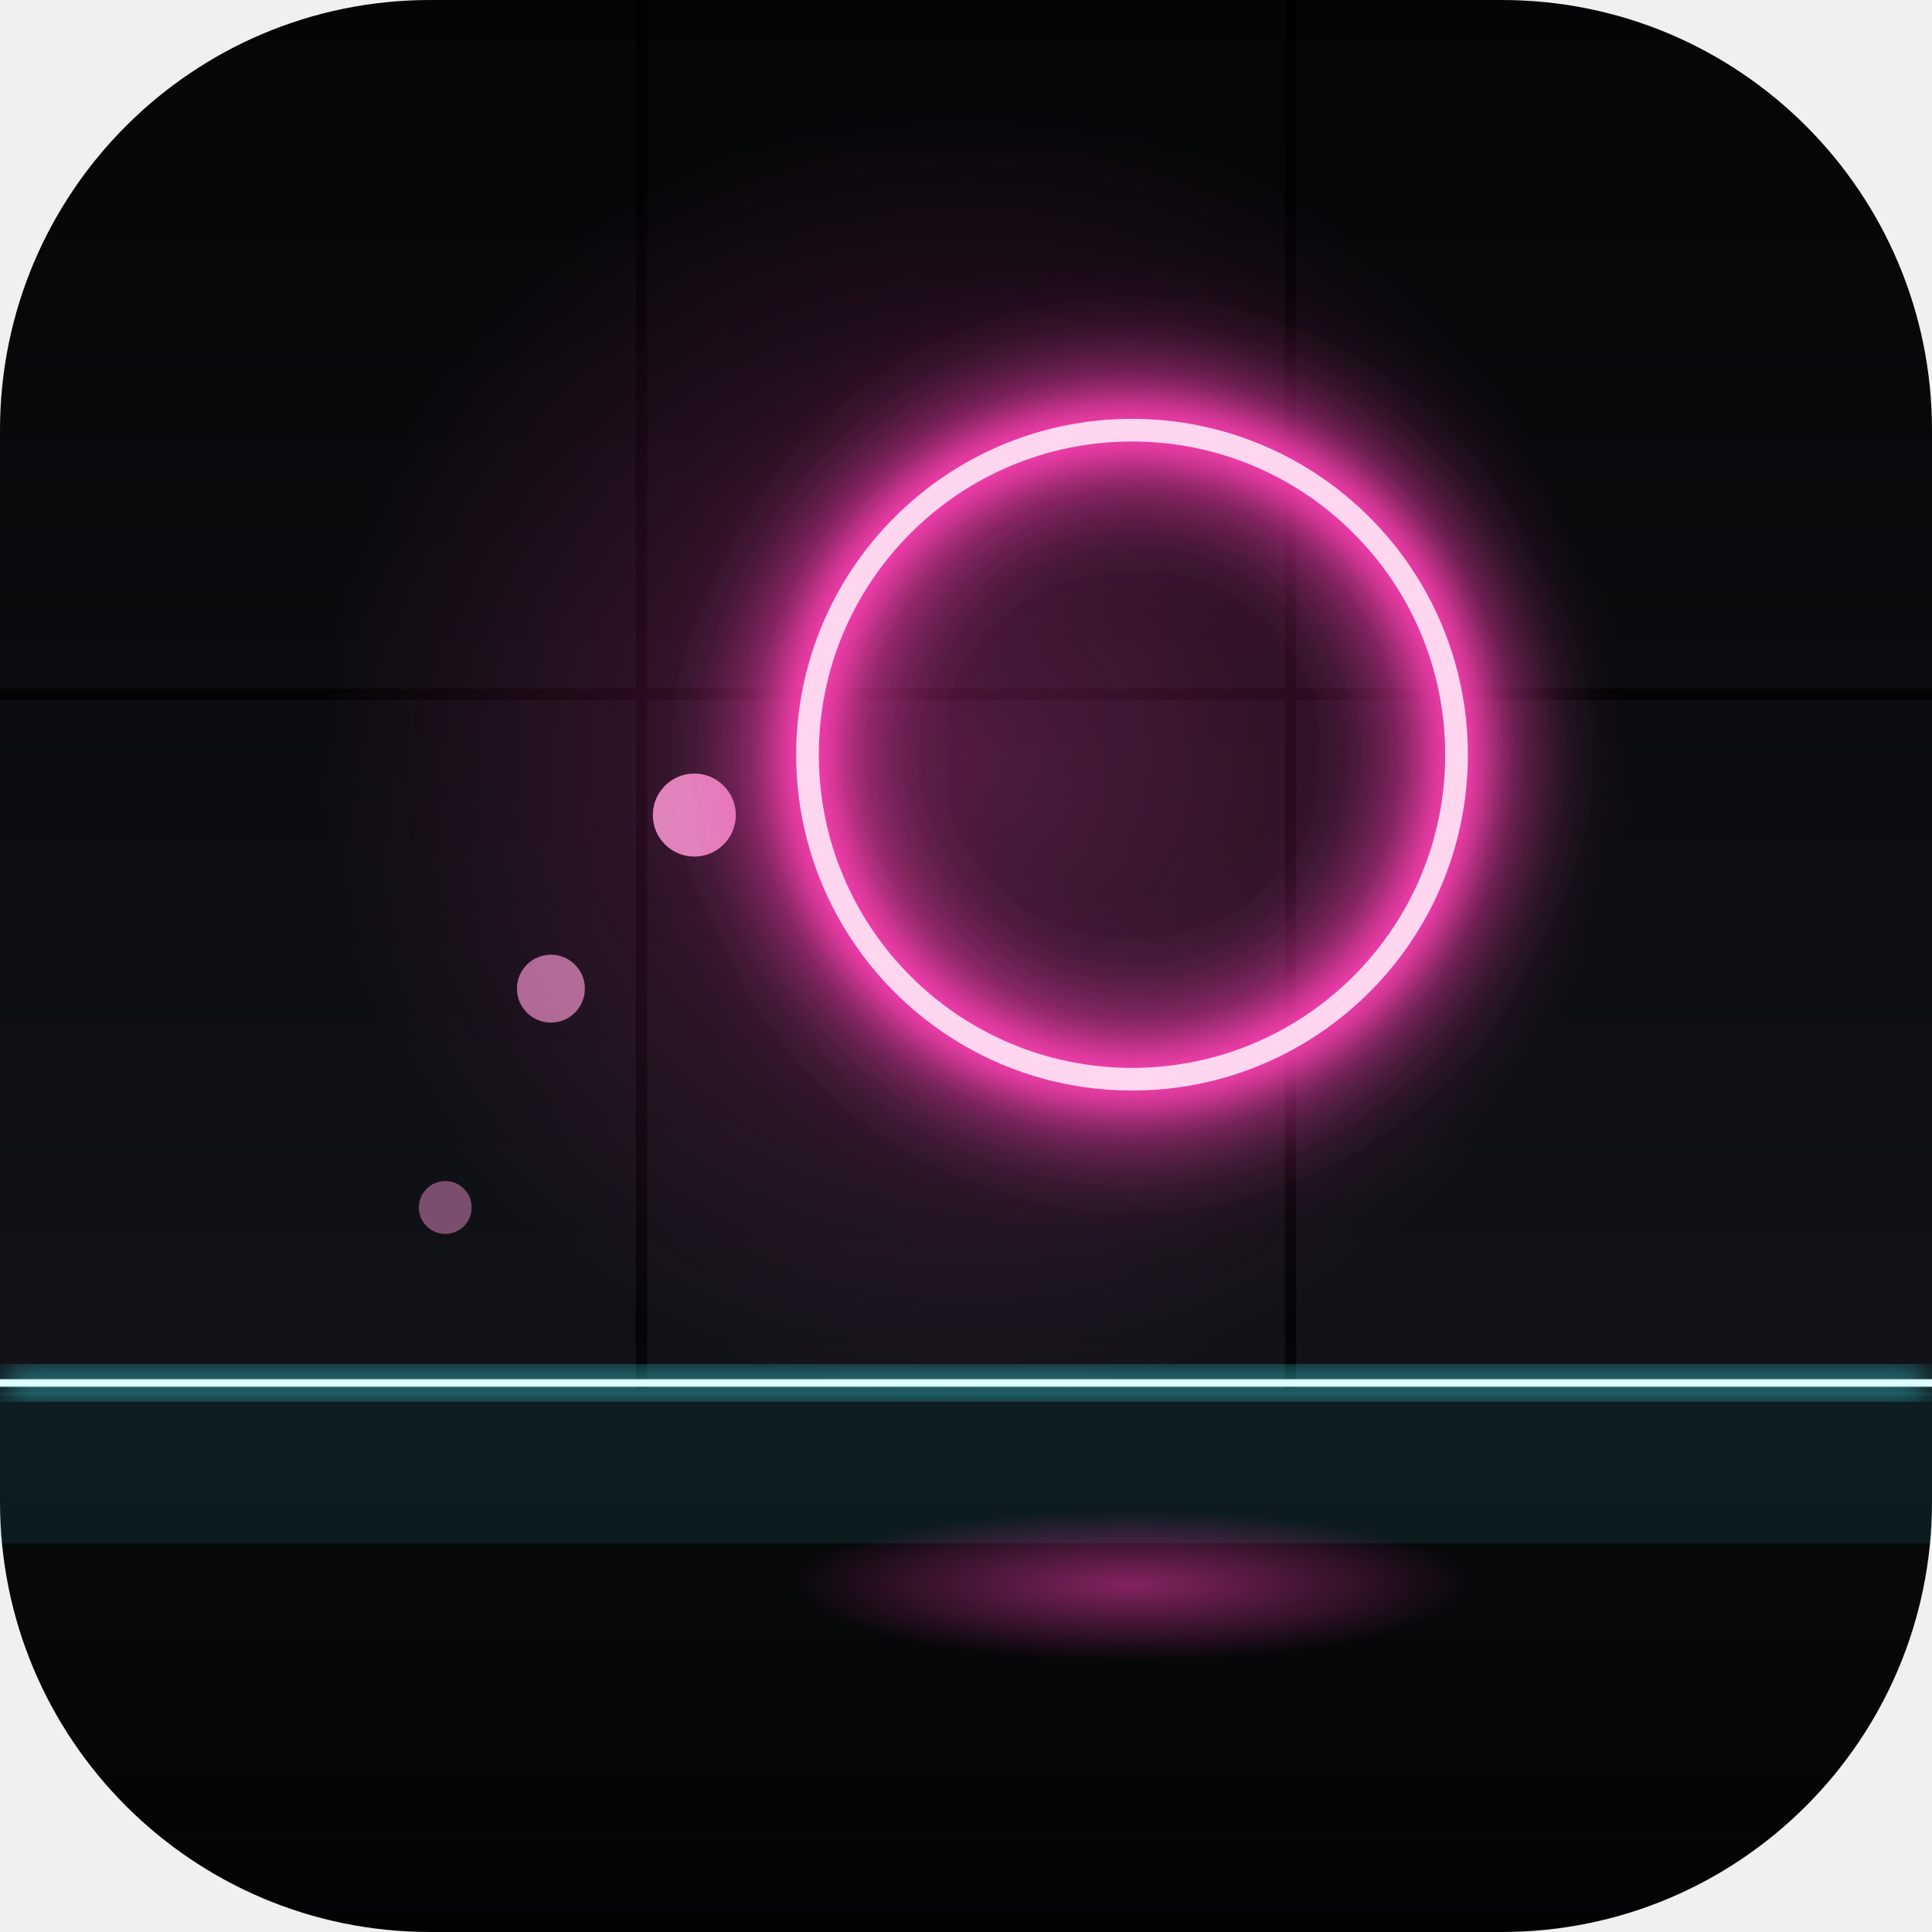
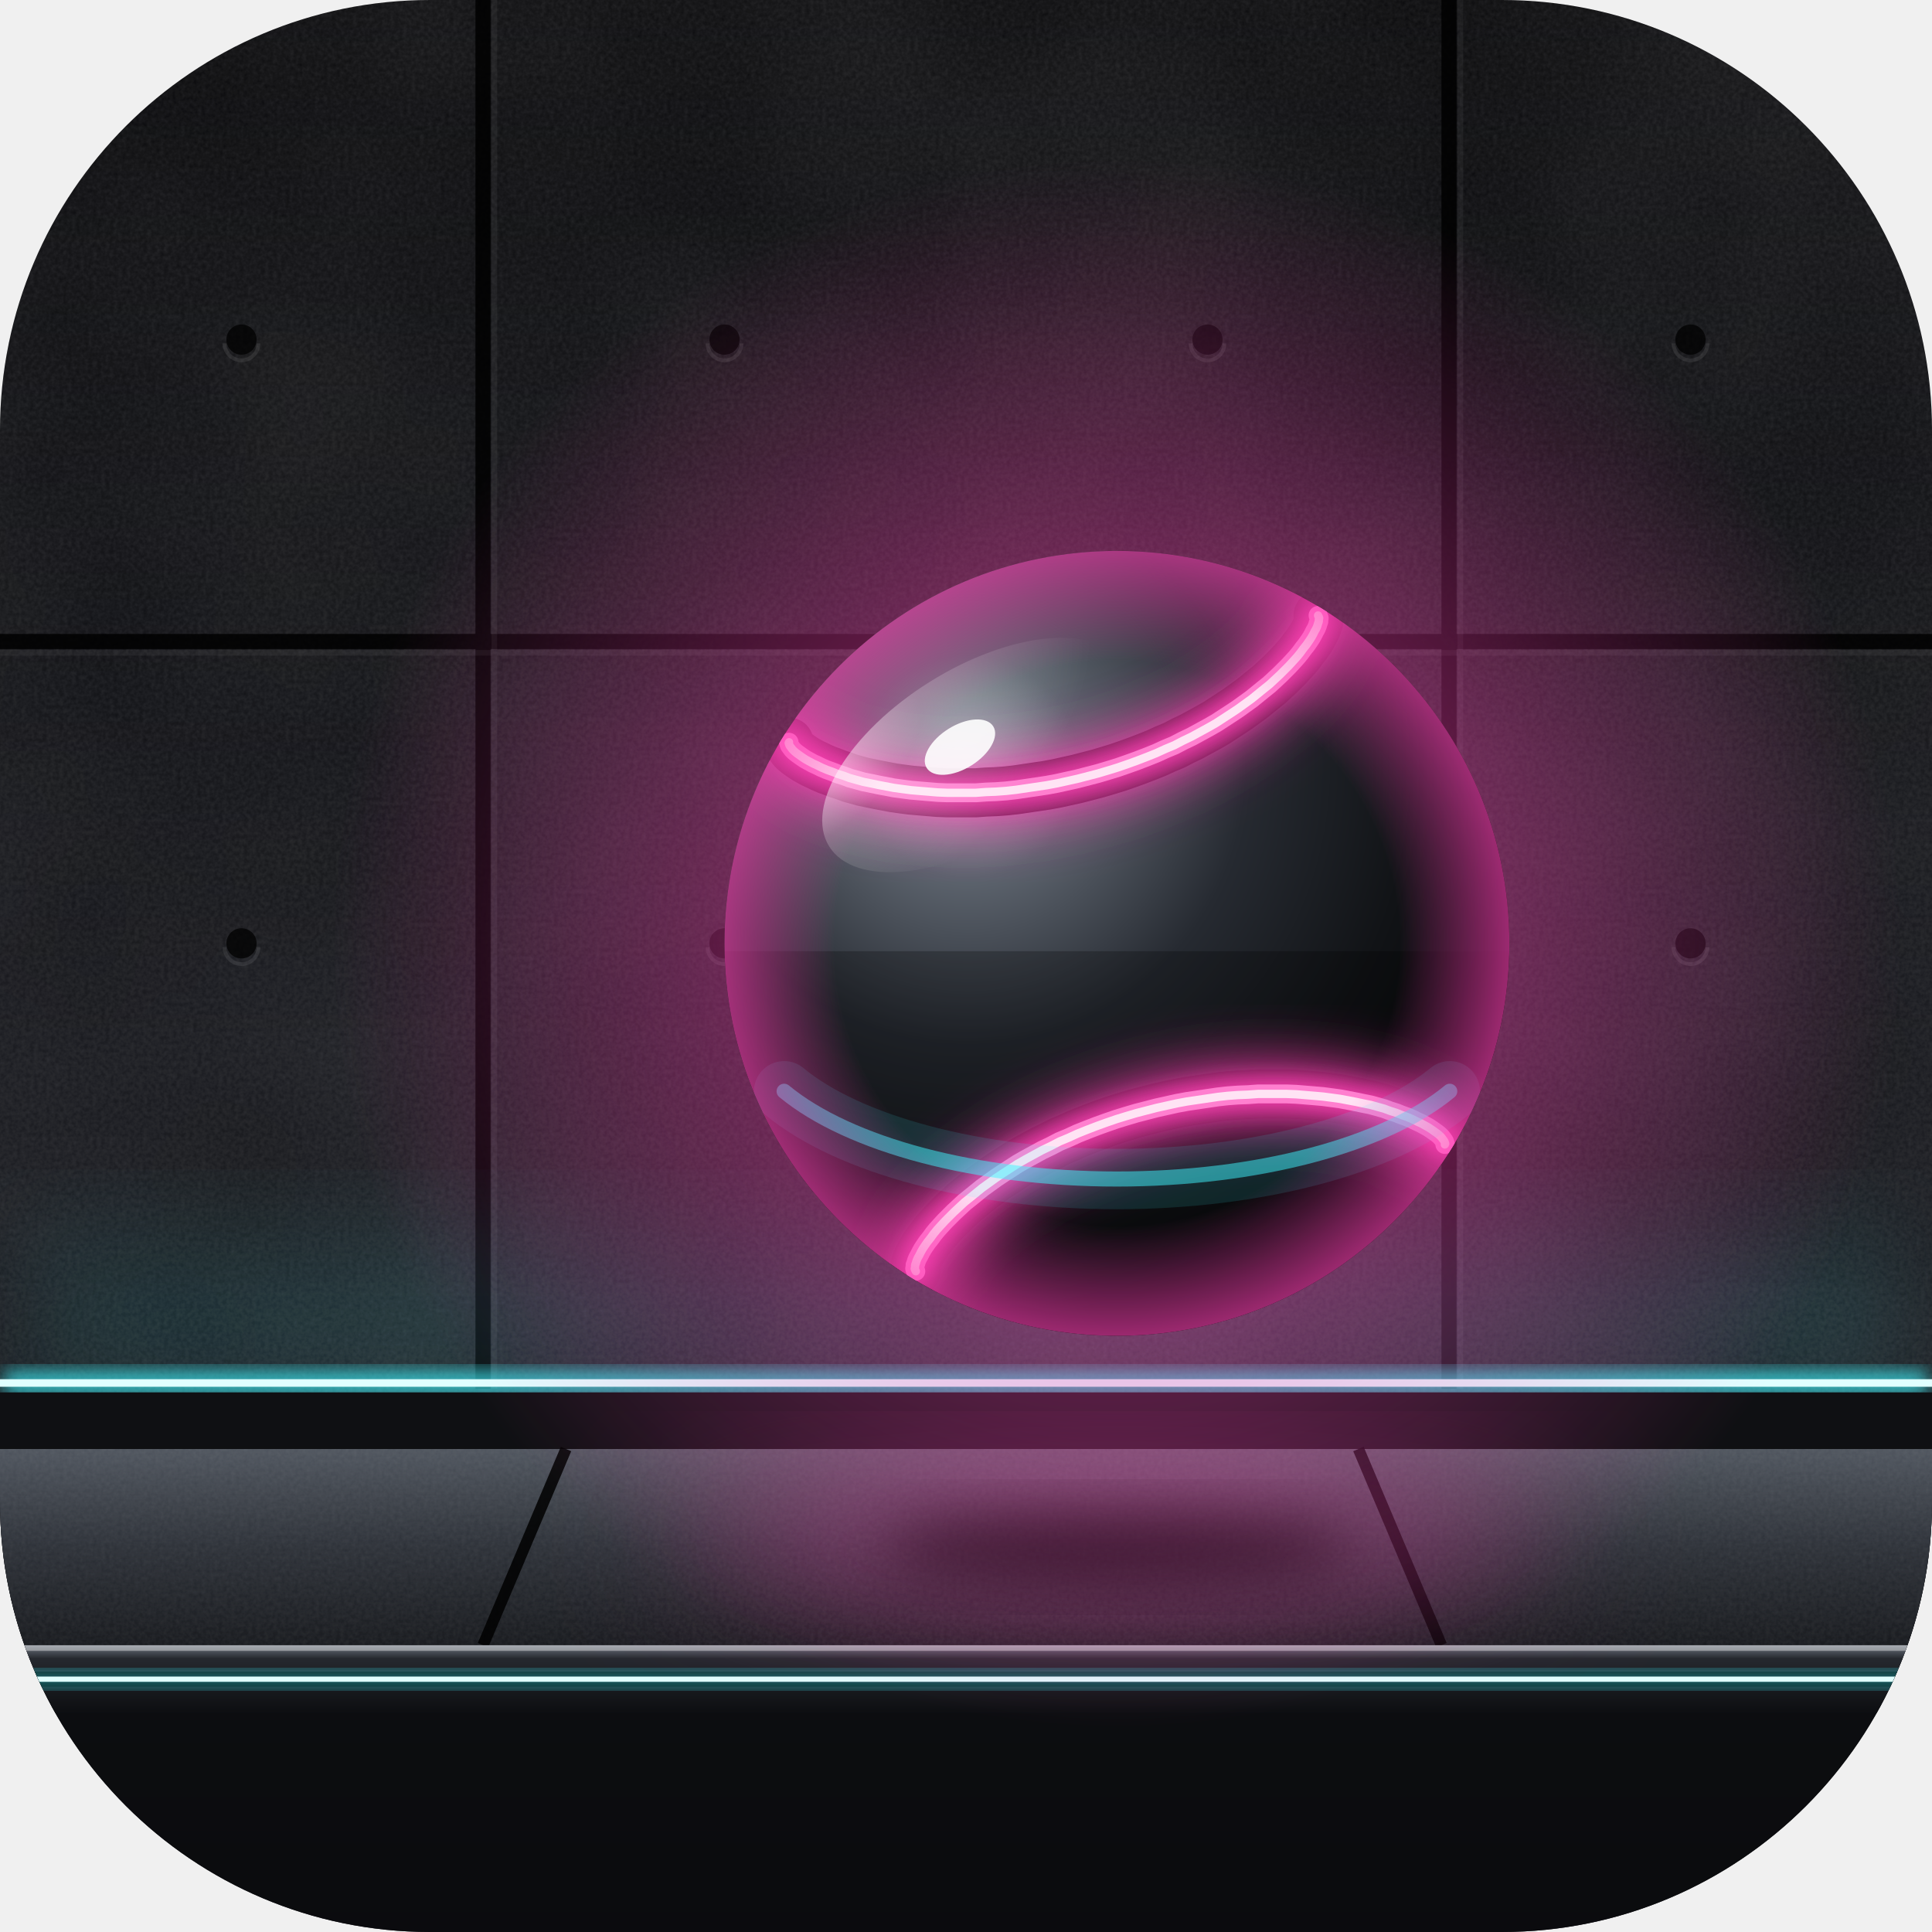
<svg xmlns="http://www.w3.org/2000/svg" viewBox="0 0 512 512" width="512" height="512">
  <defs>
+     <clipPath id="rr">
+       <rect width="512" height="512" rx="114" />
+     </clipPath>
+     <filter id="grain" x="0" y="0" width="100%" height="100%">
+       <feTurbulence type="fractalNoise" baseFrequency=".9" numOctaves="2" seed="4" />
+       <feColorMatrix values="0 0 0 0 1  0 0 0 0 1  0 0 0 0 1  0 0 0 .09 0" />
+     </filter>
+     <filter id="blotch" x="0" y="0" width="100%" height="100%">
+       <feTurbulence type="fractalNoise" baseFrequency=".012" numOctaves="3" seed="9" />
+       <feColorMatrix values="0 0 0 0 1  0 0 0 0 1  0 0 0 0 1  0 0 0 .07 0" />
+     </filter>
+     <filter id="b3" x="-50%" y="-50%" width="200%" height="200%">
+       <feGaussianBlur stdDeviation="3" />
+     </filter>
+     <filter id="b8" x="-50%" y="-50%" width="200%" height="200%">
+       <feGaussianBlur stdDeviation="8" />
+     </filter>
+     <filter id="b18" x="-50%" y="-50%" width="200%" height="200%">
+       <feGaussianBlur stdDeviation="18" />
+     </filter>
    <linearGradient id="wall" x1="0" y1="0" x2="0" y2="1">
      <stop offset="0" stop-color="#050507" />
-       <stop offset=".72" stop-color="#121318" />
-       <stop offset=".721" stop-color="#0a0b0e" />
+       <stop offset=".55" stop-color="#101116" />
+       <stop offset="1" stop-color="#16171c" />
+     </linearGradient>
+     <linearGradient id="steel" x1="0" y1="0" x2="0" y2="1">
+       <stop offset="0" stop-color="#4d535c" />
+       <stop offset=".5" stop-color="#2b2f36" />
+       <stop offset="1" stop-color="#16181c" />
+     </linearGradient>
+     <linearGradient id="lip" x1="0" y1="0" x2="0" y2="1">
+       <stop offset="0" stop-color="#6b727c" />
+       <stop offset=".2" stop-color="#25282e" />
+       <stop offset="1" stop-color="#0d0e11" />
+     </linearGradient>
+     <linearGradient id="floor" x1="0" y1="0" x2="0" y2="1">
+       <stop offset="0" stop-color="#0f1013" />
      <stop offset="1" stop-color="#030304" />
    </linearGradient>
-     <filter id="bloom" x="-50%" y="-50%" width="200%" height="200%">
-       <feGaussianBlur stdDeviation="14" />
-     </filter>
-     <filter id="glow" x="-50%" y="-50%" width="200%" height="200%">
-       <feGaussianBlur stdDeviation="5" />
-     </filter>
-     <radialGradient id="pool">
-       <stop offset="0" stop-color="#ff3fb4" stop-opacity=".5" />
+     <radialGradient id="body" cx="256.48" cy="203.2" r="147.68" gradientUnits="userSpaceOnUse">
+       <stop offset="0" stop-color="#a3aab4" />
+       <stop offset=".2" stop-color="#5c636d" />
+       <stop offset=".5" stop-color="#262a31" />
+       <stop offset=".8" stop-color="#111316" />
+       <stop offset="1" stop-color="#08090b" />
+     </radialGradient>
+     <radialGradient id="rim" cx="296" cy="250" r="104" gradientUnits="userSpaceOnUse">
+       <stop offset=".72" stop-color="#ff3fb4" stop-opacity="0" />
+       <stop offset="1" stop-color="#ff3fb4" stop-opacity=".6" />
+     </radialGradient>
+     <radialGradient id="halo" cx="296" cy="250" r="208" gradientUnits="userSpaceOnUse">
+       <stop offset=".45" stop-color="#ff3fb4" stop-opacity=".38" />
      <stop offset="1" stop-color="#ff3fb4" stop-opacity="0" />
    </radialGradient>
-     <radialGradient id="wash">
-       <stop offset="0" stop-color="#ff3fb4" stop-opacity=".28" />
+     <radialGradient id="spec" cx="0" cy="0" r="1">
+       <stop offset="0" stop-color="#fff" stop-opacity=".7" />
+       <stop offset=".45" stop-color="#fff" stop-opacity=".2" />
+       <stop offset="1" stop-color="#fff" stop-opacity="0" />
+     </radialGradient>
+     <radialGradient id="pool" cx="0" cy="0" r="1">
+       <stop offset="0" stop-color="#ff3fb4" stop-opacity=".45" />
      <stop offset="1" stop-color="#ff3fb4" stop-opacity="0" />
    </radialGradient>
+     <clipPath id="ball">
+       <circle cx="296" cy="250" r="104" />
+     </clipPath>
  </defs>
-   <rect width="512" height="512" rx="114" fill="url(#wall)" />
-   <g transform="translate(0.0 0.0) scale(1.0)">
-     <path d="M170 0V368M342 0V368M0 184H512" stroke="#000" stroke-opacity=".7" stroke-width="3" />
-     <circle cx="256" cy="200" r="170" fill="url(#wash)" />
-     <rect x="0" y="364" width="512" height="5" fill="#3ef6ff" filter="url(#glow)" />
-     <rect x="0" y="365.5" width="512" height="2" fill="#dcffff" />
-     <rect x="0" y="369" width="512" height="40" fill="#3ef6ff" fill-opacity=".08" />
-     <ellipse cx="300" cy="420" rx="90" ry="20" fill="url(#pool)" />
-     <g fill="#ff9ad6">
-       <circle cx="118" cy="320" r="7" opacity=".45" />
-       <circle cx="146" cy="262" r="9" opacity=".65" />
-       <circle cx="184" cy="216" r="11" opacity=".85" />
+   <g clip-path="url(#rr)">
+     <rect width="512" height="512" fill="url(#wall)" />
+     <rect width="512" height="512" filter="url(#blotch)" />
+     <rect width="512" height="512" filter="url(#grain)" />
+     <g transform="translate(0.0 0.0) scale(1.0)">
+       <path d="M128 -200V368M384 -200V368M-200 170H712" stroke="#000" stroke-opacity=".85" stroke-width="4" />
+       <path d="M131 -200V368M387 -200V368M-200 173H712" stroke="#fff" stroke-opacity=".05" stroke-width="1.5" />
+       <circle cx="64" cy="90" r="4" fill="#000" opacity=".75" />
+       <path d="M59.5 91 A4.5 4.5 0 0 0 68.5 91" stroke="#fff" stroke-opacity=".08" fill="none" />
+       <circle cx="64" cy="250" r="4" fill="#000" opacity=".75" />
+       <path d="M59.5 251 A4.5 4.5 0 0 0 68.5 251" stroke="#fff" stroke-opacity=".08" fill="none" />
+       <circle cx="192" cy="90" r="4" fill="#000" opacity=".75" />
+       <path d="M187.5 91 A4.5 4.5 0 0 0 196.5 91" stroke="#fff" stroke-opacity=".08" fill="none" />
+       <circle cx="192" cy="250" r="4" fill="#000" opacity=".75" />
+       <path d="M187.5 251 A4.5 4.5 0 0 0 196.5 251" stroke="#fff" stroke-opacity=".08" fill="none" />
+       <circle cx="320" cy="90" r="4" fill="#000" opacity=".75" />
+       <path d="M315.5 91 A4.5 4.5 0 0 0 324.5 91" stroke="#fff" stroke-opacity=".08" fill="none" />
+       <circle cx="320" cy="250" r="4" fill="#000" opacity=".75" />
+       <path d="M315.5 251 A4.5 4.5 0 0 0 324.5 251" stroke="#fff" stroke-opacity=".08" fill="none" />
+       <circle cx="448" cy="90" r="4" fill="#000" opacity=".75" />
+       <path d="M443.5 91 A4.5 4.5 0 0 0 452.5 91" stroke="#fff" stroke-opacity=".08" fill="none" />
+       <circle cx="448" cy="250" r="4" fill="#000" opacity=".75" />
+       <path d="M443.5 251 A4.5 4.5 0 0 0 452.5 251" stroke="#fff" stroke-opacity=".08" fill="none" />
    </g>
-     <circle cx="300" cy="200" r="86" fill="none" stroke="#ff3fb4" stroke-width="26" filter="url(#bloom)" opacity=".9" />
-     <circle cx="300" cy="200" r="86" fill="none" stroke="#ff3fb4" stroke-width="13" filter="url(#glow)" />
-     <circle cx="300" cy="200" r="86" fill="none" stroke="#ffd6ef" stroke-width="6" />
+     <g transform="translate(0.0 0.0) scale(1.0)">
+       <rect x="-200" y="330" width="912" height="40" fill="#3ef6ff" opacity=".12" filter="url(#b18)" />
+       <rect x="-200" y="364" width="912" height="5" fill="#3ef6ff" filter="url(#b3)" />
+       <rect x="-200" y="365.5" width="912" height="2" fill="#e0ffff" />
+       <rect x="-200" y="369" width="912" height="400" fill="url(#floor)" />
+       <rect x="-200" y="384" width="912" height="52" fill="url(#steel)" />
+       <rect x="-200" y="384" width="912" height="52" filter="url(#grain)" opacity=".8" />
+       <path d="M150 384 L128 436 M360 384 L382 436" stroke="#000" stroke-opacity=".85" stroke-width="3" />
+       <rect x="-200" y="436" width="912" height="18" fill="url(#lip)" />
+       <rect x="-200" y="436" width="912" height="1.5" fill="#fff" opacity=".4" />
+       <rect x="-200" y="443" width="912" height="4" fill="#050506" />
+       <rect x="-200" y="443.5" width="912" height="3" fill="#3ef6ff" filter="url(#b3)" />
+       <rect x="-200" y="444.3" width="912" height="1.4" fill="#e0ffff" />
+       <ellipse cx="296" cy="408" rx="120" ry="20" fill="url(#pool)" transform="translate(296 408) scale(120 20) translate(-296 -408)" opacity="0" />
+       <ellipse cx="296" cy="410" rx="118" ry="18" fill="#ff3fb4" opacity=".28" filter="url(#b18)" />
+       <ellipse cx="296" cy="410" rx="62" ry="9" fill="#000" opacity=".7" filter="url(#b8)" />
+       <circle cx="296" cy="250" r="208" fill="url(#halo)" />
+       <circle cx="296" cy="250" r="104" fill="url(#body)" />
+       <g clip-path="url(#ball)">
+         <rect x="192" y="252.08" width="208" height="104" fill="#000" opacity=".25" />
+         <path d="M382.9 303.3 L383.0 303.1 L382.9 302.8 L382.8 302.5 L382.6 302.2 L382.3 301.8 L382.0 301.4 L381.5 300.9 L380.9 300.4 L380.2 299.9 L379.5 299.4 L378.6 298.8 L377.7 298.3 L376.6 297.7 L375.5 297.2 L374.3 296.6 L372.9 296.0 L371.5 295.5 L370.0 294.9 L368.4 294.4 L366.8 293.8 L365.0 293.3 L363.2 292.8 L361.2 292.4 L359.3 292.0 L357.2 291.6 L355.1 291.2 L352.9 290.9 L350.6 290.6 L348.3 290.4 L345.9 290.2 L343.5 290.0 L341.0 289.9 L338.5 289.9 L335.9 289.9 L333.4 289.9 L330.7 290.1 L328.1 290.2 L325.4 290.4 L322.7 290.7 L320.0 291.1 L317.3 291.5 L314.6 291.9 L311.9 292.4 L309.2 293.0 L306.5 293.6 L303.8 294.3 L301.1 295.0 L298.4 295.8 L295.8 296.6 L293.2 297.5 L290.7 298.4 L288.1 299.4 L285.6 300.4 L283.2 301.5 L280.8 302.5 L278.5 303.7 L276.2 304.8 L274.0 306.0 L271.8 307.2 L269.7 308.4 L267.7 309.7 L265.7 311.0 L263.9 312.2 L262.1 313.5 L260.3 314.8 L258.7 316.1 L257.1 317.4 L255.6 318.6 L254.2 319.9 L252.8 321.2 L251.6 322.4 L250.4 323.6 L249.3 324.8 L248.3 325.9 L247.4 327.0 L246.6 328.1 L245.8 329.1 L245.1 330.1 L244.5 331.0 L244.0 331.9 L243.6 332.7 L243.2 333.4 L242.9 334.1 L242.7 334.8 L242.5 335.3 L242.5 335.8 L242.4 336.2 L242.5 336.5 L242.6 336.7 L242.7 336.9" fill="none" stroke="#000" stroke-width="13" stroke-linecap="round" stroke-linejoin="round" opacity=".85" />
+         <path d="M209.1 196.7 L209.0 196.9 L209.1 197.2 L209.2 197.5 L209.4 197.8 L209.7 198.2 L210.0 198.6 L210.5 199.1 L211.1 199.6 L211.8 200.1 L212.5 200.6 L213.4 201.2 L214.3 201.7 L215.4 202.3 L216.5 202.8 L217.7 203.4 L219.1 204.0 L220.5 204.5 L222.0 205.1 L223.6 205.6 L225.2 206.2 L227.0 206.7 L228.8 207.2 L230.8 207.6 L232.7 208.0 L234.8 208.4 L236.9 208.8 L239.1 209.1 L241.4 209.4 L243.7 209.6 L246.1 209.8 L248.5 210.0 L251.0 210.1 L253.5 210.1 L256.1 210.1 L258.6 210.1 L261.3 209.9 L263.9 209.8 L266.6 209.6 L269.3 209.3 L272.0 208.9 L274.7 208.5 L277.4 208.1 L280.1 207.6 L282.8 207.0 L285.5 206.4 L288.2 205.7 L290.9 205.0 L293.6 204.2 L296.2 203.4 L298.8 202.5 L301.3 201.6 L303.9 200.6 L306.4 199.6 L308.8 198.5 L311.2 197.5 L313.5 196.3 L315.8 195.2 L318.0 194.0 L320.2 192.8 L322.3 191.6 L324.3 190.3 L326.3 189.0 L328.1 187.8 L329.9 186.5 L331.7 185.2 L333.3 183.9 L334.9 182.6 L336.4 181.4 L337.8 180.1 L339.2 178.8 L340.4 177.6 L341.6 176.4 L342.7 175.2 L343.7 174.1 L344.6 173.0 L345.4 171.9 L346.2 170.9 L346.9 169.9 L347.5 169.0 L348.0 168.1 L348.4 167.3 L348.8 166.6 L349.1 165.9 L349.3 165.2 L349.5 164.7 L349.5 164.2 L349.6 163.8 L349.5 163.5 L349.4 163.3 L349.3 163.1" fill="none" stroke="#000" stroke-width="13" stroke-linecap="round" stroke-linejoin="round" opacity=".85" />
+         <path d="M382.9 303.3 L383.0 303.1 L382.9 302.8 L382.8 302.5 L382.6 302.2 L382.3 301.8 L382.0 301.4 L381.5 300.9 L380.9 300.4 L380.2 299.9 L379.5 299.4 L378.6 298.8 L377.7 298.3 L376.6 297.7 L375.5 297.2 L374.3 296.6 L372.9 296.0 L371.5 295.5 L370.0 294.9 L368.4 294.4 L366.8 293.8 L365.0 293.3 L363.2 292.8 L361.2 292.4 L359.3 292.0 L357.2 291.6 L355.1 291.2 L352.9 290.9 L350.6 290.6 L348.3 290.4 L345.9 290.2 L343.5 290.0 L341.0 289.9 L338.5 289.9 L335.9 289.9 L333.4 289.9 L330.7 290.1 L328.1 290.2 L325.4 290.4 L322.7 290.7 L320.0 291.1 L317.3 291.5 L314.6 291.9 L311.9 292.4 L309.2 293.0 L306.5 293.6 L303.8 294.3 L301.1 295.0 L298.4 295.8 L295.8 296.6 L293.2 297.5 L290.7 298.4 L288.1 299.4 L285.6 300.4 L283.2 301.5 L280.8 302.5 L278.5 303.7 L276.2 304.8 L274.0 306.0 L271.8 307.2 L269.7 308.4 L267.7 309.7 L265.7 311.0 L263.9 312.2 L262.1 313.5 L260.3 314.8 L258.7 316.1 L257.1 317.4 L255.6 318.6 L254.2 319.9 L252.8 321.2 L251.6 322.4 L250.4 323.6 L249.3 324.8 L248.3 325.9 L247.4 327.0 L246.6 328.1 L245.8 329.1 L245.1 330.1 L244.5 331.0 L244.0 331.9 L243.6 332.7 L243.2 333.4 L242.9 334.1 L242.7 334.8 L242.5 335.3 L242.5 335.8 L242.4 336.2 L242.5 336.5 L242.6 336.7 L242.7 336.9" fill="none" stroke="#ff3fb4" stroke-width="14" stroke-linecap="round" stroke-linejoin="round" filter="url(#b8)" />
+         <path d="M209.1 196.7 L209.0 196.9 L209.1 197.2 L209.2 197.5 L209.4 197.8 L209.7 198.2 L210.0 198.6 L210.5 199.1 L211.1 199.6 L211.8 200.1 L212.5 200.6 L213.4 201.2 L214.3 201.7 L215.4 202.3 L216.5 202.8 L217.7 203.4 L219.1 204.0 L220.5 204.5 L222.0 205.1 L223.6 205.6 L225.2 206.2 L227.0 206.7 L228.8 207.2 L230.8 207.6 L232.7 208.0 L234.8 208.4 L236.9 208.8 L239.1 209.1 L241.4 209.4 L243.7 209.6 L246.1 209.8 L248.5 210.0 L251.0 210.1 L253.5 210.1 L256.1 210.1 L258.6 210.1 L261.3 209.9 L263.9 209.8 L266.6 209.6 L269.3 209.3 L272.0 208.9 L274.7 208.5 L277.4 208.1 L280.1 207.6 L282.8 207.0 L285.5 206.4 L288.2 205.7 L290.9 205.0 L293.6 204.2 L296.2 203.4 L298.8 202.5 L301.3 201.6 L303.9 200.6 L306.4 199.6 L308.8 198.5 L311.2 197.5 L313.5 196.3 L315.8 195.2 L318.0 194.0 L320.2 192.8 L322.3 191.6 L324.3 190.3 L326.3 189.0 L328.1 187.8 L329.9 186.5 L331.7 185.2 L333.3 183.9 L334.9 182.6 L336.4 181.4 L337.8 180.1 L339.2 178.8 L340.4 177.6 L341.6 176.4 L342.7 175.2 L343.7 174.1 L344.6 173.0 L345.4 171.9 L346.2 170.9 L346.9 169.9 L347.5 169.0 L348.0 168.1 L348.4 167.3 L348.8 166.6 L349.1 165.9 L349.3 165.2 L349.5 164.7 L349.5 164.2 L349.6 163.8 L349.5 163.5 L349.4 163.3 L349.3 163.1" fill="none" stroke="#ff3fb4" stroke-width="14" stroke-linecap="round" stroke-linejoin="round" filter="url(#b8)" />
+         <path d="M382.9 303.3 L383.0 303.1 L382.9 302.8 L382.8 302.5 L382.6 302.2 L382.3 301.8 L382.0 301.4 L381.5 300.9 L380.9 300.4 L380.2 299.9 L379.5 299.4 L378.6 298.8 L377.7 298.3 L376.6 297.7 L375.5 297.2 L374.3 296.6 L372.9 296.0 L371.5 295.5 L370.0 294.9 L368.4 294.4 L366.8 293.8 L365.0 293.3 L363.2 292.8 L361.2 292.4 L359.3 292.0 L357.2 291.6 L355.1 291.2 L352.9 290.9 L350.6 290.6 L348.3 290.4 L345.9 290.2 L343.5 290.0 L341.0 289.9 L338.5 289.9 L335.9 289.9 L333.4 289.9 L330.7 290.1 L328.1 290.2 L325.4 290.4 L322.7 290.7 L320.0 291.1 L317.3 291.5 L314.6 291.9 L311.9 292.4 L309.2 293.0 L306.5 293.6 L303.8 294.3 L301.1 295.0 L298.4 295.8 L295.8 296.6 L293.2 297.5 L290.7 298.4 L288.1 299.4 L285.6 300.4 L283.2 301.5 L280.8 302.5 L278.5 303.7 L276.2 304.8 L274.0 306.0 L271.8 307.2 L269.7 308.4 L267.7 309.7 L265.7 311.0 L263.9 312.2 L262.1 313.5 L260.3 314.8 L258.7 316.1 L257.1 317.4 L255.6 318.6 L254.2 319.9 L252.8 321.2 L251.6 322.4 L250.4 323.6 L249.3 324.8 L248.3 325.9 L247.4 327.0 L246.6 328.1 L245.8 329.1 L245.1 330.1 L244.5 331.0 L244.0 331.9 L243.6 332.7 L243.2 333.4 L242.9 334.1 L242.7 334.8 L242.5 335.3 L242.5 335.8 L242.4 336.2 L242.5 336.5 L242.6 336.7 L242.7 336.9" fill="none" stroke="#ff3fb4" stroke-width="7" stroke-linecap="round" stroke-linejoin="round" filter="url(#b3)" />
+         <path d="M209.1 196.7 L209.0 196.9 L209.1 197.2 L209.2 197.5 L209.4 197.8 L209.7 198.2 L210.0 198.6 L210.5 199.1 L211.1 199.6 L211.8 200.1 L212.5 200.6 L213.4 201.2 L214.3 201.7 L215.4 202.3 L216.5 202.8 L217.7 203.4 L219.1 204.0 L220.5 204.5 L222.0 205.1 L223.6 205.6 L225.2 206.2 L227.0 206.7 L228.8 207.2 L230.8 207.6 L232.7 208.0 L234.8 208.4 L236.9 208.8 L239.1 209.1 L241.4 209.4 L243.7 209.6 L246.1 209.8 L248.5 210.0 L251.0 210.1 L253.5 210.1 L256.1 210.1 L258.6 210.1 L261.3 209.9 L263.9 209.8 L266.6 209.6 L269.3 209.3 L272.0 208.9 L274.7 208.5 L277.4 208.1 L280.1 207.6 L282.8 207.0 L285.5 206.4 L288.2 205.7 L290.9 205.0 L293.6 204.2 L296.2 203.4 L298.8 202.5 L301.3 201.6 L303.9 200.6 L306.4 199.6 L308.8 198.5 L311.2 197.5 L313.5 196.3 L315.8 195.2 L318.0 194.0 L320.2 192.8 L322.3 191.6 L324.3 190.3 L326.3 189.0 L328.1 187.8 L329.9 186.5 L331.7 185.2 L333.3 183.9 L334.9 182.6 L336.4 181.4 L337.8 180.1 L339.2 178.8 L340.4 177.6 L341.6 176.4 L342.7 175.2 L343.7 174.1 L344.6 173.0 L345.4 171.9 L346.2 170.9 L346.9 169.9 L347.5 169.0 L348.0 168.1 L348.4 167.3 L348.8 166.6 L349.1 165.9 L349.3 165.2 L349.5 164.7 L349.5 164.2 L349.6 163.8 L349.5 163.5 L349.4 163.3 L349.3 163.1" fill="none" stroke="#ff3fb4" stroke-width="7" stroke-linecap="round" stroke-linejoin="round" filter="url(#b3)" />
+         <path d="M382.9 303.3 L383.0 303.1 L382.9 302.8 L382.8 302.5 L382.6 302.2 L382.3 301.8 L382.0 301.4 L381.5 300.9 L380.9 300.4 L380.2 299.9 L379.5 299.4 L378.6 298.8 L377.7 298.3 L376.6 297.7 L375.5 297.2 L374.3 296.6 L372.9 296.0 L371.5 295.5 L370.0 294.9 L368.4 294.4 L366.8 293.8 L365.0 293.3 L363.2 292.8 L361.2 292.4 L359.3 292.0 L357.2 291.6 L355.1 291.2 L352.9 290.9 L350.6 290.6 L348.3 290.4 L345.9 290.2 L343.5 290.0 L341.0 289.9 L338.5 289.9 L335.9 289.9 L333.4 289.9 L330.7 290.1 L328.1 290.2 L325.4 290.4 L322.7 290.7 L320.0 291.1 L317.3 291.5 L314.6 291.9 L311.9 292.4 L309.2 293.0 L306.5 293.6 L303.8 294.3 L301.1 295.0 L298.4 295.8 L295.8 296.6 L293.2 297.5 L290.7 298.4 L288.1 299.4 L285.6 300.4 L283.2 301.5 L280.8 302.5 L278.5 303.7 L276.2 304.8 L274.0 306.0 L271.8 307.2 L269.7 308.4 L267.7 309.7 L265.7 311.0 L263.9 312.2 L262.1 313.5 L260.3 314.8 L258.7 316.1 L257.1 317.4 L255.6 318.6 L254.2 319.9 L252.8 321.2 L251.6 322.4 L250.4 323.6 L249.3 324.8 L248.3 325.9 L247.4 327.0 L246.6 328.1 L245.8 329.1 L245.1 330.1 L244.5 331.0 L244.0 331.9 L243.6 332.7 L243.2 333.4 L242.9 334.1 L242.7 334.8 L242.5 335.3 L242.5 335.8 L242.4 336.2 L242.5 336.5 L242.6 336.7 L242.7 336.9" fill="none" stroke="#ff7fcf" stroke-width="5" stroke-linecap="round" stroke-linejoin="round" />
+         <path d="M209.1 196.7 L209.0 196.9 L209.1 197.2 L209.2 197.5 L209.4 197.8 L209.7 198.2 L210.0 198.6 L210.5 199.1 L211.1 199.6 L211.8 200.1 L212.5 200.6 L213.4 201.2 L214.3 201.7 L215.4 202.3 L216.5 202.8 L217.7 203.4 L219.1 204.0 L220.5 204.5 L222.0 205.1 L223.6 205.6 L225.2 206.2 L227.0 206.7 L228.8 207.2 L230.8 207.6 L232.7 208.0 L234.8 208.4 L236.9 208.8 L239.1 209.1 L241.4 209.4 L243.7 209.6 L246.1 209.8 L248.5 210.0 L251.0 210.1 L253.5 210.1 L256.1 210.1 L258.6 210.1 L261.3 209.9 L263.9 209.8 L266.6 209.6 L269.3 209.3 L272.0 208.9 L274.7 208.5 L277.4 208.1 L280.1 207.6 L282.8 207.0 L285.5 206.4 L288.2 205.7 L290.9 205.0 L293.6 204.2 L296.2 203.4 L298.8 202.5 L301.3 201.6 L303.9 200.6 L306.4 199.6 L308.8 198.5 L311.2 197.5 L313.5 196.3 L315.8 195.2 L318.0 194.0 L320.2 192.8 L322.3 191.6 L324.3 190.3 L326.3 189.0 L328.1 187.8 L329.9 186.5 L331.7 185.2 L333.3 183.9 L334.9 182.6 L336.4 181.4 L337.8 180.1 L339.2 178.8 L340.4 177.6 L341.6 176.4 L342.7 175.2 L343.7 174.1 L344.6 173.0 L345.4 171.9 L346.2 170.9 L346.9 169.9 L347.5 169.0 L348.0 168.1 L348.4 167.3 L348.8 166.6 L349.1 165.9 L349.3 165.2 L349.5 164.7 L349.5 164.2 L349.6 163.8 L349.5 163.5 L349.4 163.3 L349.3 163.1" fill="none" stroke="#ff7fcf" stroke-width="5" stroke-linecap="round" stroke-linejoin="round" />
+         <path d="M382.9 303.3 L383.0 303.1 L382.9 302.8 L382.8 302.5 L382.6 302.2 L382.3 301.8 L382.0 301.4 L381.5 300.9 L380.9 300.4 L380.2 299.9 L379.5 299.4 L378.6 298.8 L377.7 298.3 L376.6 297.7 L375.5 297.2 L374.3 296.6 L372.9 296.0 L371.5 295.5 L370.0 294.9 L368.4 294.4 L366.8 293.8 L365.0 293.3 L363.2 292.8 L361.2 292.4 L359.3 292.0 L357.2 291.6 L355.1 291.2 L352.9 290.9 L350.6 290.6 L348.3 290.4 L345.9 290.2 L343.5 290.0 L341.0 289.9 L338.5 289.9 L335.9 289.9 L333.4 289.9 L330.7 290.1 L328.1 290.2 L325.4 290.4 L322.7 290.7 L320.0 291.1 L317.3 291.5 L314.6 291.9 L311.9 292.4 L309.2 293.0 L306.5 293.6 L303.8 294.3 L301.1 295.0 L298.4 295.8 L295.8 296.6 L293.2 297.5 L290.7 298.4 L288.1 299.4 L285.6 300.4 L283.2 301.5 L280.8 302.5 L278.5 303.7 L276.2 304.8 L274.0 306.0 L271.8 307.2 L269.7 308.4 L267.7 309.7 L265.7 311.0 L263.9 312.2 L262.1 313.5 L260.3 314.8 L258.7 316.1 L257.1 317.4 L255.6 318.6 L254.2 319.9 L252.8 321.2 L251.6 322.4 L250.4 323.6 L249.3 324.8 L248.3 325.9 L247.4 327.0 L246.6 328.1 L245.8 329.1 L245.1 330.1 L244.5 331.0 L244.0 331.9 L243.6 332.7 L243.2 333.4 L242.9 334.1 L242.7 334.8 L242.5 335.3 L242.5 335.8 L242.4 336.2 L242.5 336.5 L242.6 336.7 L242.7 336.9" fill="none" stroke="#ffe3f4" stroke-width="2.2" stroke-linecap="round" stroke-linejoin="round" />
+         <path d="M209.1 196.7 L209.0 196.9 L209.1 197.2 L209.2 197.5 L209.4 197.8 L209.7 198.2 L210.0 198.6 L210.5 199.1 L211.1 199.6 L211.8 200.1 L212.5 200.6 L213.4 201.2 L214.3 201.7 L215.4 202.3 L216.5 202.8 L217.7 203.4 L219.1 204.0 L220.5 204.5 L222.0 205.1 L223.6 205.6 L225.2 206.2 L227.0 206.7 L228.8 207.2 L230.8 207.6 L232.7 208.0 L234.8 208.4 L236.9 208.8 L239.1 209.1 L241.4 209.4 L243.7 209.6 L246.1 209.8 L248.5 210.0 L251.0 210.1 L253.5 210.1 L256.1 210.1 L258.6 210.1 L261.3 209.9 L263.9 209.8 L266.6 209.6 L269.3 209.3 L272.0 208.9 L274.7 208.5 L277.4 208.1 L280.1 207.6 L282.8 207.0 L285.5 206.4 L288.2 205.7 L290.9 205.0 L293.6 204.2 L296.2 203.4 L298.8 202.5 L301.3 201.6 L303.9 200.6 L306.4 199.6 L308.8 198.5 L311.2 197.5 L313.5 196.3 L315.8 195.2 L318.0 194.0 L320.2 192.8 L322.3 191.6 L324.3 190.3 L326.3 189.0 L328.1 187.8 L329.9 186.5 L331.7 185.2 L333.3 183.9 L334.9 182.6 L336.4 181.4 L337.8 180.1 L339.2 178.8 L340.4 177.6 L341.6 176.4 L342.7 175.2 L343.7 174.1 L344.6 173.0 L345.4 171.9 L346.2 170.9 L346.9 169.9 L347.5 169.0 L348.0 168.1 L348.4 167.3 L348.8 166.6 L349.1 165.9 L349.3 165.2 L349.5 164.7 L349.5 164.2 L349.6 163.8 L349.5 163.5 L349.4 163.3 L349.3 163.1" fill="none" stroke="#ffe3f4" stroke-width="2.2" stroke-linecap="round" stroke-linejoin="round" />
+         <path d="M384.2 289.2 A99.8 43.7 0 0 1 207.8 289.2" fill="none" stroke="#3ef6ff" stroke-opacity=".5" stroke-width="4" stroke-linecap="round" />
+         <path d="M384.2 289.2 A99.8 43.7 0 0 1 207.8 289.2" fill="none" stroke="#3ef6ff" stroke-opacity=".12" stroke-width="16" stroke-linecap="round" />
+       </g>
+       <circle cx="296" cy="250" r="104" fill="url(#rim)" />
+       <ellipse cx="0" cy="0" rx="1" ry="1" fill="url(#spec)" transform="translate(258.56 200.08) rotate(-32) scale(45.76 22.88)" />
+       <ellipse cx="254.4" cy="198.0" rx="10.4" ry="5.72" transform="rotate(-32 254.4 198.0)" fill="#fff" opacity=".9" />
+     </g>
  </g>
</svg>
